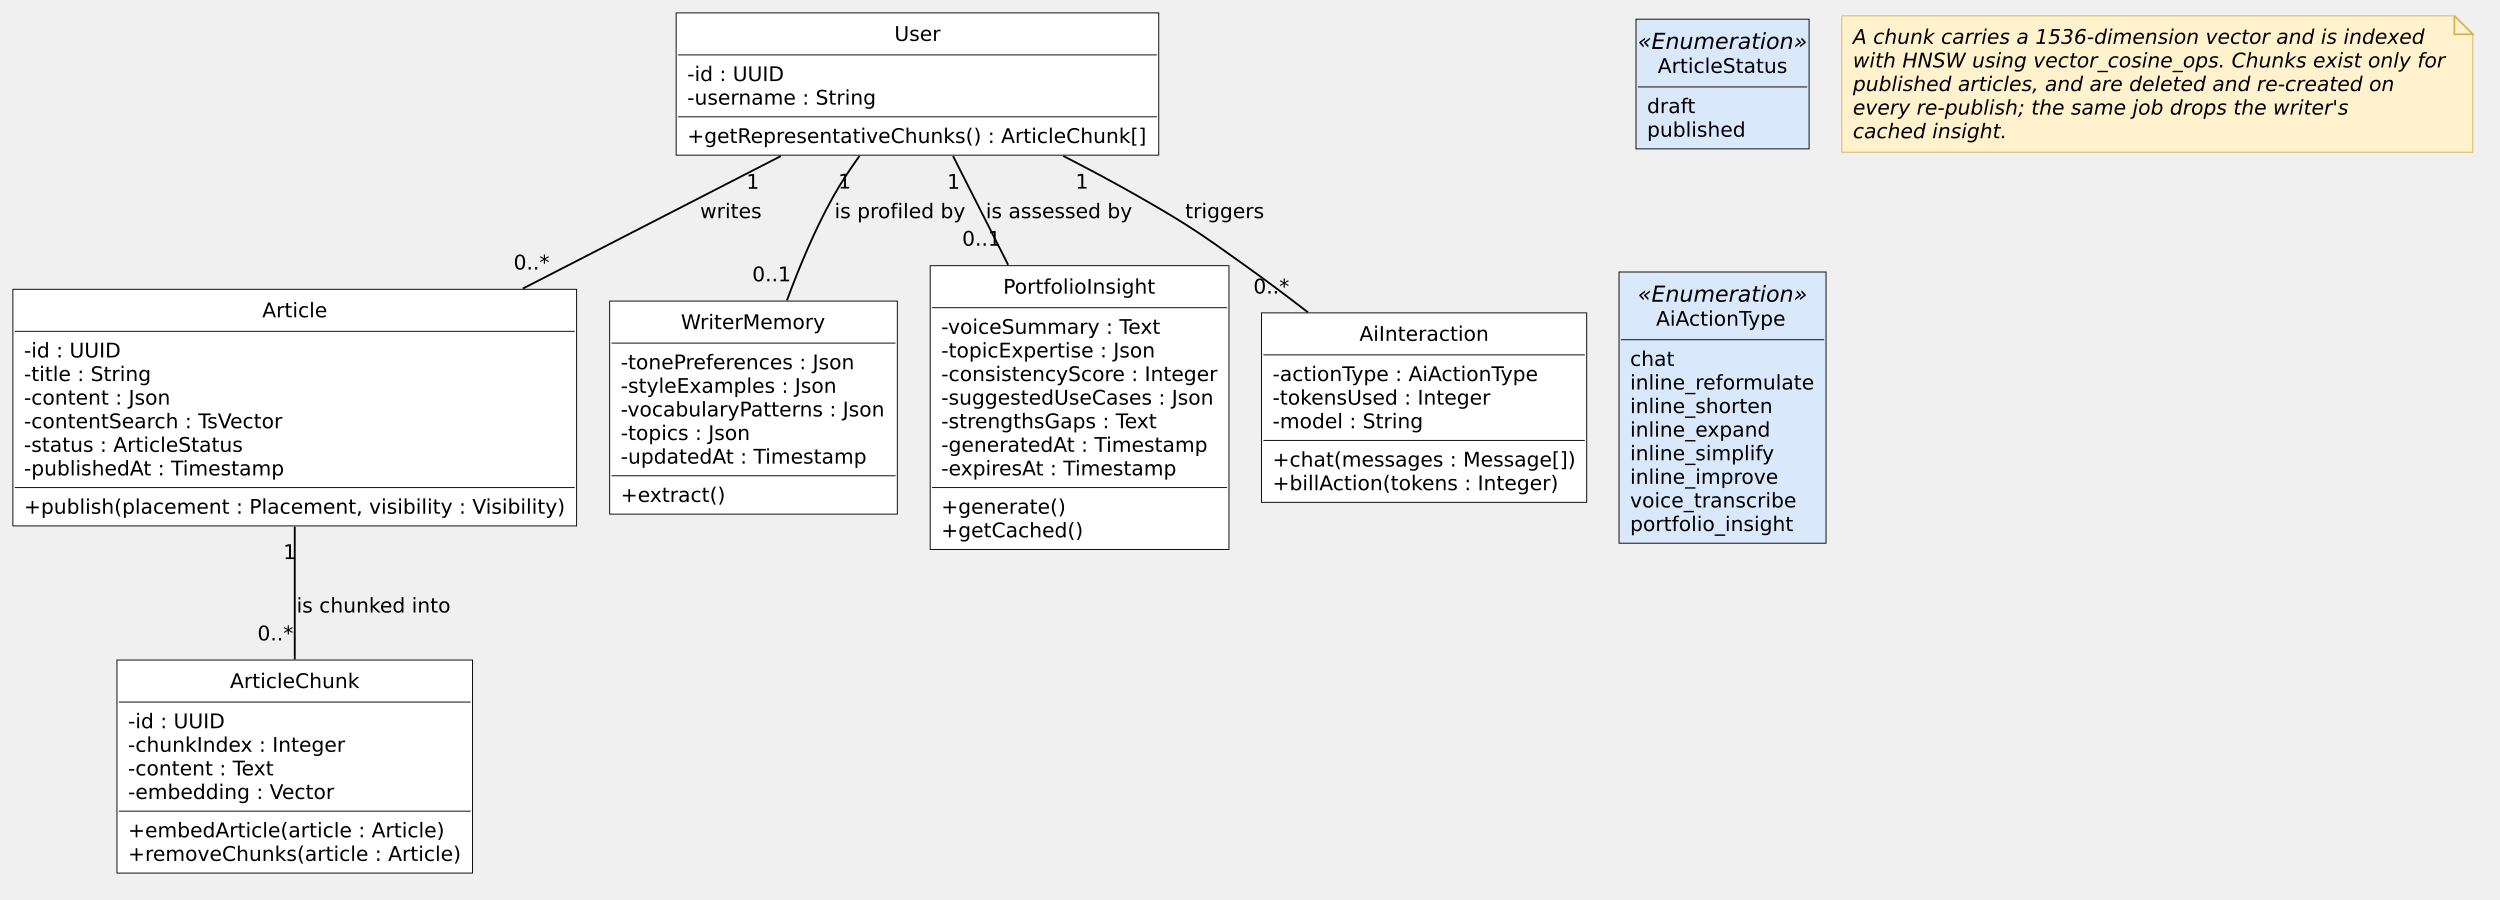
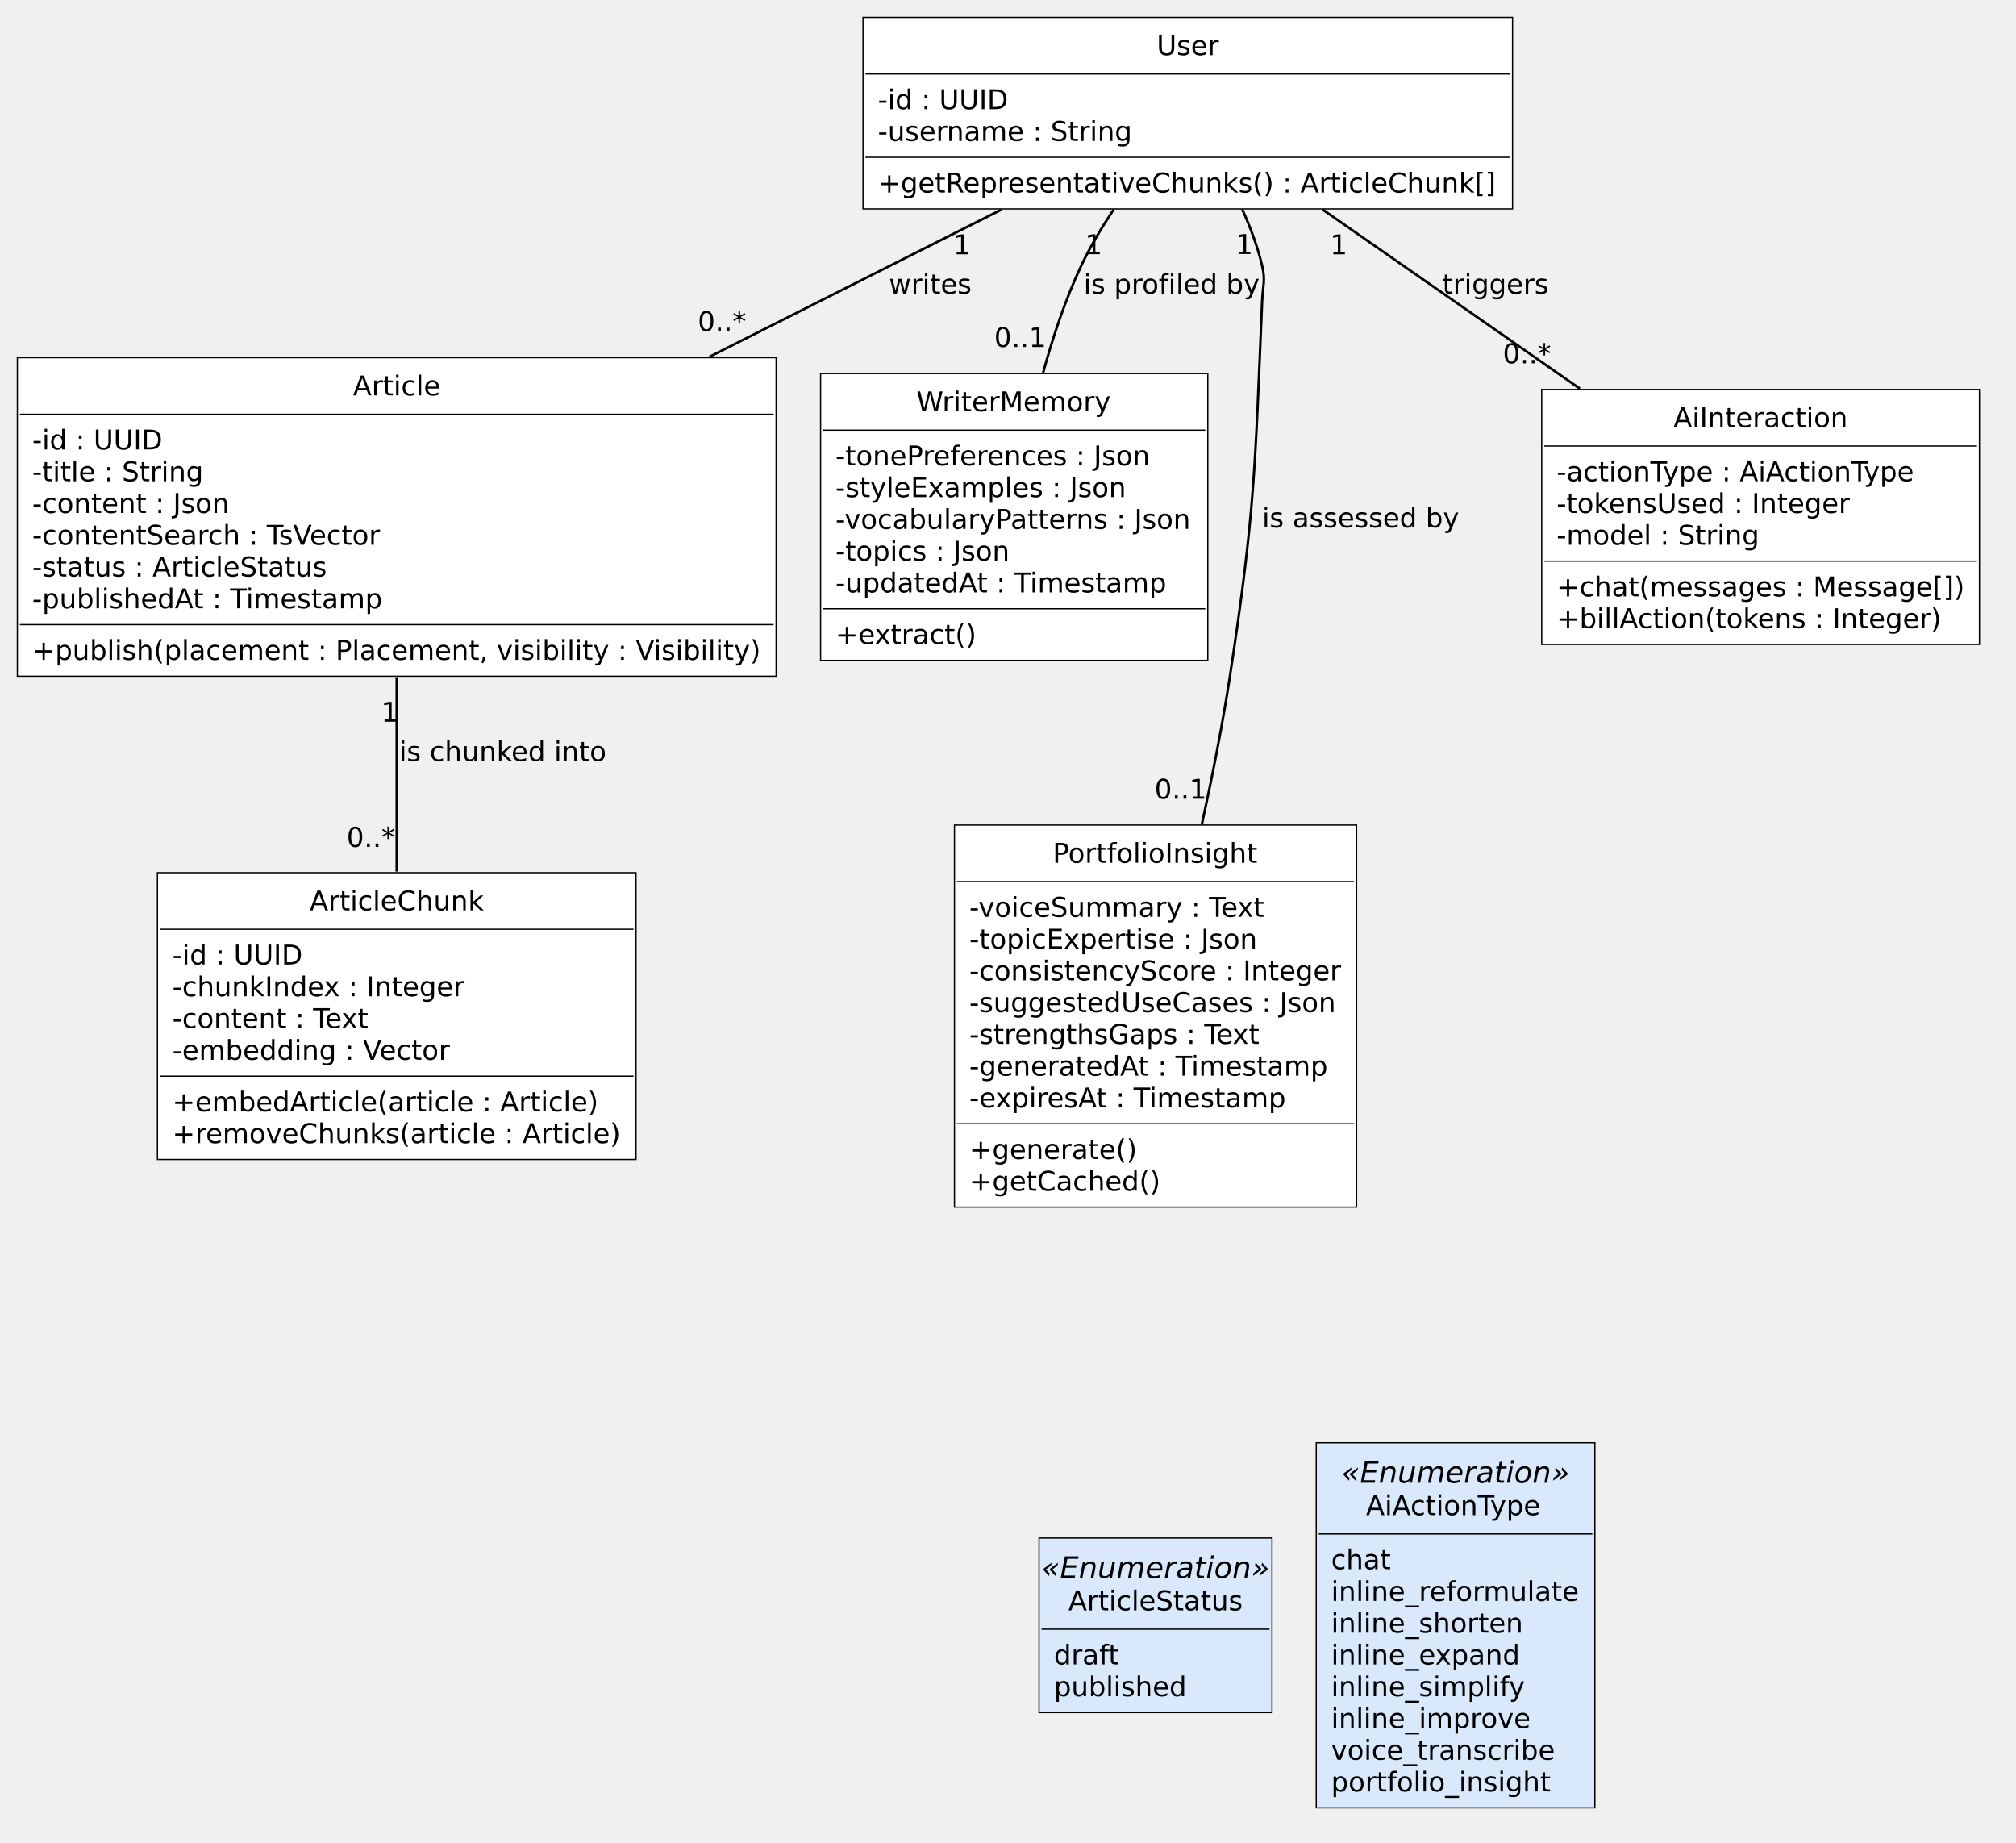
- <svg xmlns="http://www.w3.org/2000/svg" contentStyleType="text/css" data-diagram-type="CLASS" height="488px" preserveAspectRatio="none" style="width:1357px;height:488px;background:#FFFFFF;" version="1.1" viewBox="0 0 1357 488" width="1357px" zoomAndPan="magnify">
+ <svg xmlns="http://www.w3.org/2000/svg" contentStyleType="text/css" data-diagram-type="CLASS" height="743px" preserveAspectRatio="none" style="width:813px;height:743px;background:#FFFFFF;" version="1.1" viewBox="0 0 813 743" width="813px" zoomAndPan="magnify">
  <defs />
  <g>
    <g class="entity" data-qualified-name="User" data-source-line="8" id="ent0001">
-       <rect fill="#FFFFFF" height="77.219" style="stroke:#000000;stroke-width:0.5;" width="261.949" x="367.02" y="7" />
-       <text fill="#000000" font-family="DejaVu Sans" font-size="11" lengthAdjust="spacing" textLength="25.072" x="485.459" y="22.21">User</text>
-       <line style="stroke:#000000;stroke-width:0.5;" x1="368.02" x2="627.969" y1="29.805" y2="29.805" />
-       <text fill="#000000" font-family="DejaVu Sans" font-size="11" lengthAdjust="spacing" textLength="52.524" x="373.02" y="44.015">-id : UUID</text>
-       <text fill="#000000" font-family="DejaVu Sans" font-size="11" lengthAdjust="spacing" textLength="102.685" x="373.02" y="56.82">-username : String</text>
-       <line style="stroke:#000000;stroke-width:0.5;" x1="368.02" x2="627.969" y1="63.414" y2="63.414" />
-       <text fill="#000000" font-family="DejaVu Sans" font-size="11" lengthAdjust="spacing" textLength="249.949" x="373.02" y="77.624">+getRepresentativeChunks() : ArticleChunk[]</text>
+       <rect fill="#FFFFFF" height="77.219" style="stroke:#000000;stroke-width:0.5;" width="261.949" x="348.02" y="7" />
+       <text fill="#000000" font-family="DejaVu Sans" font-size="11" lengthAdjust="spacing" textLength="25.072" x="466.459" y="22.21">User</text>
+       <line style="stroke:#000000;stroke-width:0.5;" x1="349.02" x2="608.969" y1="29.805" y2="29.805" />
+       <text fill="#000000" font-family="DejaVu Sans" font-size="11" lengthAdjust="spacing" textLength="52.524" x="354.02" y="44.015">-id : UUID</text>
+       <text fill="#000000" font-family="DejaVu Sans" font-size="11" lengthAdjust="spacing" textLength="102.685" x="354.02" y="56.82">-username : String</text>
+       <line style="stroke:#000000;stroke-width:0.5;" x1="349.02" x2="608.969" y1="63.414" y2="63.414" />
+       <text fill="#000000" font-family="DejaVu Sans" font-size="11" lengthAdjust="spacing" textLength="249.949" x="354.02" y="77.624">+getRepresentativeChunks() : ArticleChunk[]</text>
    </g>
    <g class="entity" data-qualified-name="Article" data-source-line="13" id="ent0002">
-       <rect fill="#FFFFFF" height="128.438" style="stroke:#000000;stroke-width:0.5;" width="305.987" x="7" y="157.03" />
-       <text fill="#000000" font-family="DejaVu Sans" font-size="11" lengthAdjust="spacing" textLength="35.288" x="142.349" y="172.24">Article</text>
-       <line style="stroke:#000000;stroke-width:0.5;" x1="8" x2="311.987" y1="179.835" y2="179.835" />
-       <text fill="#000000" font-family="DejaVu Sans" font-size="11" lengthAdjust="spacing" textLength="52.524" x="13" y="194.045">-id : UUID</text>
-       <text fill="#000000" font-family="DejaVu Sans" font-size="11" lengthAdjust="spacing" textLength="69.002" x="13" y="206.85">-title : String</text>
-       <text fill="#000000" font-family="DejaVu Sans" font-size="11" lengthAdjust="spacing" textLength="79.46" x="13" y="219.655">-content : Json</text>
-       <text fill="#000000" font-family="DejaVu Sans" font-size="11" lengthAdjust="spacing" textLength="143.172" x="13" y="232.459">-contentSearch : TsVector</text>
-       <text fill="#000000" font-family="DejaVu Sans" font-size="11" lengthAdjust="spacing" textLength="118.809" x="13" y="245.264">-status : ArticleStatus</text>
-       <text fill="#000000" font-family="DejaVu Sans" font-size="11" lengthAdjust="spacing" textLength="141.749" x="13" y="258.069">-publishedAt : Timestamp</text>
-       <line style="stroke:#000000;stroke-width:0.5;" x1="8" x2="311.987" y1="264.663" y2="264.663" />
-       <text fill="#000000" font-family="DejaVu Sans" font-size="11" lengthAdjust="spacing" textLength="293.987" x="13" y="278.873">+publish(placement : Placement, visibility : Visibility)</text>
+       <rect fill="#FFFFFF" height="128.438" style="stroke:#000000;stroke-width:0.5;" width="305.987" x="7" y="144.21" />
+       <text fill="#000000" font-family="DejaVu Sans" font-size="11" lengthAdjust="spacing" textLength="35.288" x="142.349" y="159.42">Article</text>
+       <line style="stroke:#000000;stroke-width:0.5;" x1="8" x2="311.987" y1="167.015" y2="167.015" />
+       <text fill="#000000" font-family="DejaVu Sans" font-size="11" lengthAdjust="spacing" textLength="52.524" x="13" y="181.225">-id : UUID</text>
+       <text fill="#000000" font-family="DejaVu Sans" font-size="11" lengthAdjust="spacing" textLength="69.002" x="13" y="194.03">-title : String</text>
+       <text fill="#000000" font-family="DejaVu Sans" font-size="11" lengthAdjust="spacing" textLength="79.46" x="13" y="206.834">-content : Json</text>
+       <text fill="#000000" font-family="DejaVu Sans" font-size="11" lengthAdjust="spacing" textLength="143.172" x="13" y="219.639">-contentSearch : TsVector</text>
+       <text fill="#000000" font-family="DejaVu Sans" font-size="11" lengthAdjust="spacing" textLength="118.809" x="13" y="232.444">-status : ArticleStatus</text>
+       <text fill="#000000" font-family="DejaVu Sans" font-size="11" lengthAdjust="spacing" textLength="141.749" x="13" y="245.249">-publishedAt : Timestamp</text>
+       <line style="stroke:#000000;stroke-width:0.5;" x1="8" x2="311.987" y1="251.843" y2="251.843" />
+       <text fill="#000000" font-family="DejaVu Sans" font-size="11" lengthAdjust="spacing" textLength="293.987" x="13" y="266.053">+publish(placement : Placement, visibility : Visibility)</text>
    </g>
    <g class="entity" data-qualified-name="ArticleChunk" data-source-line="22" id="ent0003">
-       <rect fill="#FFFFFF" height="115.633" style="stroke:#000000;stroke-width:0.5;" width="193" x="63.49" y="358.27" />
-       <text fill="#000000" font-family="DejaVu Sans" font-size="11" lengthAdjust="spacing" textLength="70.254" x="124.863" y="373.48">ArticleChunk</text>
-       <line style="stroke:#000000;stroke-width:0.5;" x1="64.49" x2="255.49" y1="381.075" y2="381.075" />
-       <text fill="#000000" font-family="DejaVu Sans" font-size="11" lengthAdjust="spacing" textLength="52.524" x="69.49" y="395.285">-id : UUID</text>
-       <text fill="#000000" font-family="DejaVu Sans" font-size="11" lengthAdjust="spacing" textLength="118.046" x="69.49" y="408.09">-chunkIndex : Integer</text>
-       <text fill="#000000" font-family="DejaVu Sans" font-size="11" lengthAdjust="spacing" textLength="81.093" x="69.49" y="420.894">-content : Text</text>
-       <text fill="#000000" font-family="DejaVu Sans" font-size="11" lengthAdjust="spacing" textLength="112.782" x="69.49" y="433.699">-embedding : Vector</text>
-       <line style="stroke:#000000;stroke-width:0.5;" x1="64.49" x2="255.49" y1="440.293" y2="440.293" />
-       <text fill="#000000" font-family="DejaVu Sans" font-size="11" lengthAdjust="spacing" textLength="171.794" x="69.49" y="454.504">+embedArticle(article : Article)</text>
-       <text fill="#000000" font-family="DejaVu Sans" font-size="11" lengthAdjust="spacing" textLength="181" x="69.49" y="467.309">+removeChunks(article : Article)</text>
+       <rect fill="#FFFFFF" height="115.633" style="stroke:#000000;stroke-width:0.5;" width="193" x="63.49" y="351.86" />
+       <text fill="#000000" font-family="DejaVu Sans" font-size="11" lengthAdjust="spacing" textLength="70.254" x="124.863" y="367.07">ArticleChunk</text>
+       <line style="stroke:#000000;stroke-width:0.5;" x1="64.49" x2="255.49" y1="374.665" y2="374.665" />
+       <text fill="#000000" font-family="DejaVu Sans" font-size="11" lengthAdjust="spacing" textLength="52.524" x="69.49" y="388.875">-id : UUID</text>
+       <text fill="#000000" font-family="DejaVu Sans" font-size="11" lengthAdjust="spacing" textLength="118.046" x="69.49" y="401.68">-chunkIndex : Integer</text>
+       <text fill="#000000" font-family="DejaVu Sans" font-size="11" lengthAdjust="spacing" textLength="81.093" x="69.49" y="414.485">-content : Text</text>
+       <text fill="#000000" font-family="DejaVu Sans" font-size="11" lengthAdjust="spacing" textLength="112.782" x="69.49" y="427.289">-embedding : Vector</text>
+       <line style="stroke:#000000;stroke-width:0.5;" x1="64.49" x2="255.49" y1="433.883" y2="433.883" />
+       <text fill="#000000" font-family="DejaVu Sans" font-size="11" lengthAdjust="spacing" textLength="171.794" x="69.49" y="448.094">+embedArticle(article : Article)</text>
+       <text fill="#000000" font-family="DejaVu Sans" font-size="11" lengthAdjust="spacing" textLength="181" x="69.49" y="460.899">+removeChunks(article : Article)</text>
    </g>
    <g class="entity" data-qualified-name="WriterMemory" data-source-line="30" id="ent0004">
-       <rect fill="#FFFFFF" height="115.633" style="stroke:#000000;stroke-width:0.5;" width="156.149" x="330.92" y="163.43" />
-       <text fill="#000000" font-family="DejaVu Sans" font-size="11" lengthAdjust="spacing" textLength="78.794" x="369.598" y="178.64">WriterMemory</text>
-       <line style="stroke:#000000;stroke-width:0.5;" x1="331.92" x2="486.069" y1="186.235" y2="186.235" />
-       <text fill="#000000" font-family="DejaVu Sans" font-size="11" lengthAdjust="spacing" textLength="127.499" x="336.92" y="200.445">-tonePreferences : Json</text>
-       <text fill="#000000" font-family="DejaVu Sans" font-size="11" lengthAdjust="spacing" textLength="117.176" x="336.92" y="213.25">-styleExamples : Json</text>
-       <text fill="#000000" font-family="DejaVu Sans" font-size="11" lengthAdjust="spacing" textLength="144.149" x="336.92" y="226.054">-vocabularyPatterns : Json</text>
-       <text fill="#000000" font-family="DejaVu Sans" font-size="11" lengthAdjust="spacing" textLength="70.206" x="336.92" y="238.859">-topics : Json</text>
-       <text fill="#000000" font-family="DejaVu Sans" font-size="11" lengthAdjust="spacing" textLength="133.987" x="336.92" y="251.664">-updatedAt : Timestamp</text>
-       <line style="stroke:#000000;stroke-width:0.5;" x1="331.92" x2="486.069" y1="258.258" y2="258.258" />
-       <text fill="#000000" font-family="DejaVu Sans" font-size="11" lengthAdjust="spacing" textLength="57.014" x="336.92" y="272.469">+extract()</text>
+       <rect fill="#FFFFFF" height="115.633" style="stroke:#000000;stroke-width:0.5;" width="156.149" x="330.92" y="150.62" />
+       <text fill="#000000" font-family="DejaVu Sans" font-size="11" lengthAdjust="spacing" textLength="78.794" x="369.598" y="165.83">WriterMemory</text>
+       <line style="stroke:#000000;stroke-width:0.5;" x1="331.92" x2="486.069" y1="173.425" y2="173.425" />
+       <text fill="#000000" font-family="DejaVu Sans" font-size="11" lengthAdjust="spacing" textLength="127.499" x="336.92" y="187.635">-tonePreferences : Json</text>
+       <text fill="#000000" font-family="DejaVu Sans" font-size="11" lengthAdjust="spacing" textLength="117.176" x="336.92" y="200.44">-styleExamples : Json</text>
+       <text fill="#000000" font-family="DejaVu Sans" font-size="11" lengthAdjust="spacing" textLength="144.149" x="336.92" y="213.244">-vocabularyPatterns : Json</text>
+       <text fill="#000000" font-family="DejaVu Sans" font-size="11" lengthAdjust="spacing" textLength="70.206" x="336.92" y="226.049">-topics : Json</text>
+       <text fill="#000000" font-family="DejaVu Sans" font-size="11" lengthAdjust="spacing" textLength="133.987" x="336.92" y="238.854">-updatedAt : Timestamp</text>
+       <line style="stroke:#000000;stroke-width:0.5;" x1="331.92" x2="486.069" y1="245.448" y2="245.448" />
+       <text fill="#000000" font-family="DejaVu Sans" font-size="11" lengthAdjust="spacing" textLength="57.014" x="336.92" y="259.659">+extract()</text>
    </g>
    <g class="entity" data-qualified-name="PortfolioInsight" data-source-line="38" id="ent0005">
-       <rect fill="#FFFFFF" height="154.047" style="stroke:#000000;stroke-width:0.5;" width="162.165" x="504.91" y="144.22" />
-       <text fill="#000000" font-family="DejaVu Sans" font-size="11" lengthAdjust="spacing" textLength="82.914" x="544.536" y="159.43">PortfolioInsight</text>
-       <line style="stroke:#000000;stroke-width:0.5;" x1="505.91" x2="666.075" y1="167.025" y2="167.025" />
-       <text fill="#000000" font-family="DejaVu Sans" font-size="11" lengthAdjust="spacing" textLength="121.247" x="510.91" y="181.235">-voiceSummary : Text</text>
-       <text fill="#000000" font-family="DejaVu Sans" font-size="11" lengthAdjust="spacing" textLength="116.075" x="510.91" y="194.04">-topicExpertise : Json</text>
-       <text fill="#000000" font-family="DejaVu Sans" font-size="11" lengthAdjust="spacing" textLength="150.165" x="510.91" y="206.845">-consistencyScore : Integer</text>
-       <text fill="#000000" font-family="DejaVu Sans" font-size="11" lengthAdjust="spacing" textLength="147.775" x="510.91" y="219.649">-suggestedUseCases : Json</text>
-       <text fill="#000000" font-family="DejaVu Sans" font-size="11" lengthAdjust="spacing" textLength="119.26" x="510.91" y="232.454">-strengthsGaps : Text</text>
-       <text fill="#000000" font-family="DejaVu Sans" font-size="11" lengthAdjust="spacing" textLength="145.062" x="510.91" y="245.259">-generatedAt : Timestamp</text>
-       <text fill="#000000" font-family="DejaVu Sans" font-size="11" lengthAdjust="spacing" textLength="128.584" x="510.91" y="258.063">-expiresAt : Timestamp</text>
-       <line style="stroke:#000000;stroke-width:0.5;" x1="505.91" x2="666.075" y1="264.658" y2="264.658" />
-       <text fill="#000000" font-family="DejaVu Sans" font-size="11" lengthAdjust="spacing" textLength="67.633" x="510.91" y="278.868">+generate()</text>
-       <text fill="#000000" font-family="DejaVu Sans" font-size="11" lengthAdjust="spacing" textLength="77.054" x="510.91" y="291.673">+getCached()</text>
+       <rect fill="#FFFFFF" height="154.047" style="stroke:#000000;stroke-width:0.5;" width="162.165" x="384.91" y="332.65" />
+       <text fill="#000000" font-family="DejaVu Sans" font-size="11" lengthAdjust="spacing" textLength="82.914" x="424.536" y="347.86">PortfolioInsight</text>
+       <line style="stroke:#000000;stroke-width:0.5;" x1="385.91" x2="546.075" y1="355.455" y2="355.455" />
+       <text fill="#000000" font-family="DejaVu Sans" font-size="11" lengthAdjust="spacing" textLength="121.247" x="390.91" y="369.665">-voiceSummary : Text</text>
+       <text fill="#000000" font-family="DejaVu Sans" font-size="11" lengthAdjust="spacing" textLength="116.075" x="390.91" y="382.47">-topicExpertise : Json</text>
+       <text fill="#000000" font-family="DejaVu Sans" font-size="11" lengthAdjust="spacing" textLength="150.165" x="390.91" y="395.274">-consistencyScore : Integer</text>
+       <text fill="#000000" font-family="DejaVu Sans" font-size="11" lengthAdjust="spacing" textLength="147.775" x="390.91" y="408.079">-suggestedUseCases : Json</text>
+       <text fill="#000000" font-family="DejaVu Sans" font-size="11" lengthAdjust="spacing" textLength="119.26" x="390.91" y="420.884">-strengthsGaps : Text</text>
+       <text fill="#000000" font-family="DejaVu Sans" font-size="11" lengthAdjust="spacing" textLength="145.062" x="390.91" y="433.689">-generatedAt : Timestamp</text>
+       <text fill="#000000" font-family="DejaVu Sans" font-size="11" lengthAdjust="spacing" textLength="128.584" x="390.91" y="446.493">-expiresAt : Timestamp</text>
+       <line style="stroke:#000000;stroke-width:0.5;" x1="385.91" x2="546.075" y1="453.087" y2="453.087" />
+       <text fill="#000000" font-family="DejaVu Sans" font-size="11" lengthAdjust="spacing" textLength="67.633" x="390.91" y="467.298">+generate()</text>
+       <text fill="#000000" font-family="DejaVu Sans" font-size="11" lengthAdjust="spacing" textLength="77.054" x="390.91" y="480.103">+getCached()</text>
    </g>
    <g class="entity" data-qualified-name="AiInteraction" data-source-line="49" id="ent0006">
-       <rect fill="#FFFFFF" height="102.828" style="stroke:#000000;stroke-width:0.5;" width="176.533" x="684.73" y="169.83" />
-       <text fill="#000000" font-family="DejaVu Sans" font-size="11" lengthAdjust="spacing" textLength="70.259" x="737.867" y="185.04">AiInteraction</text>
-       <line style="stroke:#000000;stroke-width:0.5;" x1="685.73" x2="860.263" y1="192.635" y2="192.635" />
-       <text fill="#000000" font-family="DejaVu Sans" font-size="11" lengthAdjust="spacing" textLength="147.71" x="690.73" y="206.845">-actionType : AiActionType</text>
-       <text fill="#000000" font-family="DejaVu Sans" font-size="11" lengthAdjust="spacing" textLength="118.653" x="690.73" y="219.65">-tokensUsed : Integer</text>
-       <text fill="#000000" font-family="DejaVu Sans" font-size="11" lengthAdjust="spacing" textLength="81.748" x="690.73" y="232.454">-model : String</text>
-       <line style="stroke:#000000;stroke-width:0.5;" x1="685.73" x2="860.263" y1="239.049" y2="239.049" />
-       <text fill="#000000" font-family="DejaVu Sans" font-size="11" lengthAdjust="spacing" textLength="164.533" x="690.73" y="253.259">+chat(messages : Message[])</text>
-       <text fill="#000000" font-family="DejaVu Sans" font-size="11" lengthAdjust="spacing" textLength="155.746" x="690.73" y="266.064">+billAction(tokens : Integer)</text>
+       <rect fill="#FFFFFF" height="102.828" style="stroke:#000000;stroke-width:0.5;" width="176.533" x="621.73" y="157.02" />
+       <text fill="#000000" font-family="DejaVu Sans" font-size="11" lengthAdjust="spacing" textLength="70.259" x="674.867" y="172.23">AiInteraction</text>
+       <line style="stroke:#000000;stroke-width:0.5;" x1="622.73" x2="797.263" y1="179.825" y2="179.825" />
+       <text fill="#000000" font-family="DejaVu Sans" font-size="11" lengthAdjust="spacing" textLength="147.71" x="627.73" y="194.035">-actionType : AiActionType</text>
+       <text fill="#000000" font-family="DejaVu Sans" font-size="11" lengthAdjust="spacing" textLength="118.653" x="627.73" y="206.84">-tokensUsed : Integer</text>
+       <text fill="#000000" font-family="DejaVu Sans" font-size="11" lengthAdjust="spacing" textLength="81.748" x="627.73" y="219.644">-model : String</text>
+       <line style="stroke:#000000;stroke-width:0.5;" x1="622.73" x2="797.263" y1="226.239" y2="226.239" />
+       <text fill="#000000" font-family="DejaVu Sans" font-size="11" lengthAdjust="spacing" textLength="164.533" x="627.73" y="240.449">+chat(messages : Message[])</text>
+       <text fill="#000000" font-family="DejaVu Sans" font-size="11" lengthAdjust="spacing" textLength="155.746" x="627.73" y="253.254">+billAction(tokens : Integer)</text>
    </g>
    <g class="entity" data-qualified-name="ArticleStatus" data-source-line="57" id="ent0007">
-       <rect fill="#DAE8FC" height="70.383" style="stroke:#000000;stroke-width:0.5;" width="93.951" x="888.02" y="10.42" />
-       <text fill="#000000" font-family="DejaVu Sans" font-size="12" font-style="italic" lengthAdjust="spacing" textLength="91.951" x="889.02" y="26.559">«Enumeration»</text>
-       <text fill="#000000" font-family="DejaVu Sans" font-size="11" lengthAdjust="spacing" textLength="70.34" x="899.826" y="39.599">ArticleStatus</text>
-       <line style="stroke:#000000;stroke-width:0.5;" x1="889.02" x2="980.971" y1="47.193" y2="47.193" />
-       <text fill="#000000" font-family="DejaVu Sans" font-size="11" lengthAdjust="spacing" textLength="26.431" x="894.02" y="61.404">draft</text>
-       <text fill="#000000" font-family="DejaVu Sans" font-size="11" lengthAdjust="spacing" textLength="53.502" x="894.02" y="74.209">published</text>
+       <rect fill="#DAE8FC" height="70.383" style="stroke:#000000;stroke-width:0.5;" width="93.951" x="419.02" y="620.11" />
+       <text fill="#000000" font-family="DejaVu Sans" font-size="12" font-style="italic" lengthAdjust="spacing" textLength="91.951" x="420.02" y="636.249">«Enumeration»</text>
+       <text fill="#000000" font-family="DejaVu Sans" font-size="11" lengthAdjust="spacing" textLength="70.34" x="430.826" y="649.289">ArticleStatus</text>
+       <line style="stroke:#000000;stroke-width:0.5;" x1="420.02" x2="511.971" y1="656.883" y2="656.883" />
+       <text fill="#000000" font-family="DejaVu Sans" font-size="11" lengthAdjust="spacing" textLength="26.431" x="425.02" y="671.094">draft</text>
+       <text fill="#000000" font-family="DejaVu Sans" font-size="11" lengthAdjust="spacing" textLength="53.502" x="425.02" y="683.899">published</text>
    </g>
    <g class="entity" data-qualified-name="AiActionType" data-source-line="61" id="ent0008">
-       <rect fill="#DAE8FC" height="147.211" style="stroke:#000000;stroke-width:0.5;" width="112.359" x="878.81" y="147.64" />
-       <text fill="#000000" font-family="DejaVu Sans" font-size="12" font-style="italic" lengthAdjust="spacing" textLength="91.951" x="889.014" y="163.779">«Enumeration»</text>
-       <text fill="#000000" font-family="DejaVu Sans" font-size="11" lengthAdjust="spacing" textLength="72.204" x="898.888" y="176.819">AiActionType</text>
-       <line style="stroke:#000000;stroke-width:0.5;" x1="879.81" x2="990.169" y1="184.413" y2="184.413" />
-       <text fill="#000000" font-family="DejaVu Sans" font-size="11" lengthAdjust="spacing" textLength="24.073" x="884.81" y="198.624">chat</text>
-       <text fill="#000000" font-family="DejaVu Sans" font-size="11" lengthAdjust="spacing" textLength="100.359" x="884.81" y="211.429">inline_reformulate</text>
-       <text fill="#000000" font-family="DejaVu Sans" font-size="11" lengthAdjust="spacing" textLength="77.387" x="884.81" y="224.233">inline_shorten</text>
-       <text fill="#000000" font-family="DejaVu Sans" font-size="11" lengthAdjust="spacing" textLength="76.334" x="884.81" y="237.038">inline_expand</text>
-       <text fill="#000000" font-family="DejaVu Sans" font-size="11" lengthAdjust="spacing" textLength="78.359" x="884.81" y="249.843">inline_simplify</text>
-       <text fill="#000000" font-family="DejaVu Sans" font-size="11" lengthAdjust="spacing" textLength="80.663" x="884.81" y="262.647">inline_improve</text>
-       <text fill="#000000" font-family="DejaVu Sans" font-size="11" lengthAdjust="spacing" textLength="90.267" x="884.81" y="275.452">voice_transcribe</text>
-       <text fill="#000000" font-family="DejaVu Sans" font-size="11" lengthAdjust="spacing" textLength="88.575" x="884.81" y="288.257">portfolio_insight</text>
-     </g>
-     <g class="entity" data-qualified-name="N1" data-source-line="79" id="ent0014">
-       <path d="M999.75,8.6 L999.75,82.623 L1342.237,82.623 L1342.237,18.6 L1332.237,8.6 L999.75,8.6" fill="#FFF2CC" style="stroke:#D6B656;stroke-width:0.5;" />
-       <path d="M1332.237,8.6 L1332.237,18.6 L1342.237,18.6 L1332.237,8.6" fill="#FFF2CC" style="stroke:#D6B656;stroke-width:1;" />
-       <text fill="#000000" font-family="DejaVu Sans" font-size="11" font-style="italic" lengthAdjust="spacing" textLength="310.315" x="1005.75" y="23.81">A chunk carries a 1536-dimension vector and is indexed</text>
-       <text fill="#000000" font-family="DejaVu Sans" font-size="11" font-style="italic" lengthAdjust="spacing" textLength="321.487" x="1005.75" y="36.615">with HNSW using vector_cosine_ops. Chunks exist only for</text>
-       <text fill="#000000" font-family="DejaVu Sans" font-size="11" font-style="italic" lengthAdjust="spacing" textLength="293.869" x="1005.75" y="49.42">published articles, and are deleted and re-created on</text>
-       <text fill="#000000" font-family="DejaVu Sans" font-size="11" font-style="italic" lengthAdjust="spacing" textLength="268.979" x="1005.75" y="62.224">every re-publish; the same job drops the writer's</text>
-       <text fill="#000000" font-family="DejaVu Sans" font-size="11" font-style="italic" lengthAdjust="spacing" textLength="83.633" x="1005.75" y="75.029">cached insight.</text>
+       <rect fill="#DAE8FC" height="147.211" style="stroke:#000000;stroke-width:0.5;" width="112.359" x="530.81" y="581.7" />
+       <text fill="#000000" font-family="DejaVu Sans" font-size="12" font-style="italic" lengthAdjust="spacing" textLength="91.951" x="541.014" y="597.839">«Enumeration»</text>
+       <text fill="#000000" font-family="DejaVu Sans" font-size="11" lengthAdjust="spacing" textLength="72.204" x="550.888" y="610.879">AiActionType</text>
+       <line style="stroke:#000000;stroke-width:0.5;" x1="531.81" x2="642.169" y1="618.473" y2="618.473" />
+       <text fill="#000000" font-family="DejaVu Sans" font-size="11" lengthAdjust="spacing" textLength="24.073" x="536.81" y="632.684">chat</text>
+       <text fill="#000000" font-family="DejaVu Sans" font-size="11" lengthAdjust="spacing" textLength="100.359" x="536.81" y="645.489">inline_reformulate</text>
+       <text fill="#000000" font-family="DejaVu Sans" font-size="11" lengthAdjust="spacing" textLength="77.387" x="536.81" y="658.293">inline_shorten</text>
+       <text fill="#000000" font-family="DejaVu Sans" font-size="11" lengthAdjust="spacing" textLength="76.334" x="536.81" y="671.098">inline_expand</text>
+       <text fill="#000000" font-family="DejaVu Sans" font-size="11" lengthAdjust="spacing" textLength="78.359" x="536.81" y="683.903">inline_simplify</text>
+       <text fill="#000000" font-family="DejaVu Sans" font-size="11" lengthAdjust="spacing" textLength="80.663" x="536.81" y="696.707">inline_improve</text>
+       <text fill="#000000" font-family="DejaVu Sans" font-size="11" lengthAdjust="spacing" textLength="90.267" x="536.81" y="709.512">voice_transcribe</text>
+       <text fill="#000000" font-family="DejaVu Sans" font-size="11" lengthAdjust="spacing" textLength="88.575" x="536.81" y="722.317">portfolio_insight</text>
    </g>
    <g class="link" data-entity-1="ent0001" data-entity-2="ent0002" data-link-type="association" data-source-line="72" id="lnk9">
-       <path codeLine="72" d="M423.82,84.72 C382.81,105.78 330.8,132.5 283.81,156.64" fill="none" id="User-Article" style="stroke:#000000;stroke-width:1;" />
-       <text fill="#000000" font-family="DejaVu Sans" font-size="11" lengthAdjust="spacing" textLength="33.387" x="380.02" y="118.43">writes</text>
-       <text fill="#000000" font-family="DejaVu Sans" font-size="11" lengthAdjust="spacing" textLength="6.998" x="405.121" y="102.469">1</text>
-       <text fill="#000000" font-family="DejaVu Sans" font-size="11" lengthAdjust="spacing" textLength="19.492" x="278.772" y="146.294">0..*</text>
+       <path codeLine="72" d="M403.8,84.52 C368.71,102.21 325.98,123.75 286.15,143.83" fill="none" id="User-Article" style="stroke:#000000;stroke-width:1;" />
+       <text fill="#000000" font-family="DejaVu Sans" font-size="11" lengthAdjust="spacing" textLength="33.387" x="358.45" y="118.42">writes</text>
+       <text fill="#000000" font-family="DejaVu Sans" font-size="11" lengthAdjust="spacing" textLength="6.998" x="384.446" y="102.519">1</text>
+       <text fill="#000000" font-family="DejaVu Sans" font-size="11" lengthAdjust="spacing" textLength="19.492" x="281.397" y="133.485">0..*</text>
    </g>
    <g class="link" data-entity-1="ent0002" data-entity-2="ent0003" data-link-type="association" data-source-line="73" id="lnk10">
-       <path codeLine="73" d="M159.99,285.92 C159.99,309.18 159.99,335.32 159.99,357.97" fill="none" id="Article-ArticleChunk" style="stroke:#000000;stroke-width:1;" />
-       <text fill="#000000" font-family="DejaVu Sans" font-size="11" lengthAdjust="spacing" textLength="83.934" x="160.99" y="332.48">is chunked into</text>
-       <text fill="#000000" font-family="DejaVu Sans" font-size="11" lengthAdjust="spacing" textLength="6.998" x="153.732" y="303.46">1</text>
-       <text fill="#000000" font-family="DejaVu Sans" font-size="11" lengthAdjust="spacing" textLength="19.492" x="139.746" y="347.619">0..*</text>
+       <path codeLine="73" d="M159.99,273.02 C159.99,298.19 159.99,326.91 159.99,351.42" fill="none" id="Article-ArticleChunk" style="stroke:#000000;stroke-width:1;" />
+       <text fill="#000000" font-family="DejaVu Sans" font-size="11" lengthAdjust="spacing" textLength="83.934" x="160.99" y="306.86">is chunked into</text>
+       <text fill="#000000" font-family="DejaVu Sans" font-size="11" lengthAdjust="spacing" textLength="6.998" x="153.716" y="290.995">1</text>
+       <text fill="#000000" font-family="DejaVu Sans" font-size="11" lengthAdjust="spacing" textLength="19.492" x="139.804" y="341.449">0..*</text>
    </g>
    <g class="link" data-entity-1="ent0001" data-entity-2="ent0004" data-link-type="association" data-source-line="74" id="lnk11">
-       <path codeLine="74" d="M466.58,84.61 C461.33,91.87 456.22,99.6 451.99,107.22 C442.32,124.66 433.9,144.72 427.15,163.06" fill="none" id="User-WriterMemory" style="stroke:#000000;stroke-width:1;" />
-       <text fill="#000000" font-family="DejaVu Sans" font-size="11" lengthAdjust="spacing" textLength="71.242" x="452.99" y="118.43">is profiled by</text>
-       <text fill="#000000" font-family="DejaVu Sans" font-size="11" lengthAdjust="spacing" textLength="6.998" x="454.963" y="102.34">1</text>
-       <text fill="#000000" font-family="DejaVu Sans" font-size="11" lengthAdjust="spacing" textLength="20.99" x="408.312" y="152.7">0..1</text>
+       <path codeLine="74" d="M449.09,84.48 C444.24,91.75 439.62,99.51 435.99,107.21 C429.66,120.66 424.6,135.85 420.66,150.26" fill="none" id="User-WriterMemory" style="stroke:#000000;stroke-width:1;" />
+       <text fill="#000000" font-family="DejaVu Sans" font-size="11" lengthAdjust="spacing" textLength="71.242" x="436.99" y="118.42">is profiled by</text>
+       <text fill="#000000" font-family="DejaVu Sans" font-size="11" lengthAdjust="spacing" textLength="6.998" x="437.52" y="102.472">1</text>
+       <text fill="#000000" font-family="DejaVu Sans" font-size="11" lengthAdjust="spacing" textLength="20.99" x="400.95" y="139.901">0..1</text>
    </g>
    <g class="link" data-entity-1="ent0001" data-entity-2="ent0005" data-link-type="association" data-source-line="75" id="lnk12">
-       <path codeLine="75" d="M517.31,84.72 C526.11,102.09 536.86,123.3 547.22,143.74" fill="none" id="User-PortfolioInsight" style="stroke:#000000;stroke-width:1;" />
-       <text fill="#000000" font-family="DejaVu Sans" font-size="11" lengthAdjust="spacing" textLength="79.455" x="535.11" y="118.43">is assessed by</text>
-       <text fill="#000000" font-family="DejaVu Sans" font-size="11" lengthAdjust="spacing" textLength="6.998" x="514.095" y="102.469">1</text>
-       <text fill="#000000" font-family="DejaVu Sans" font-size="11" lengthAdjust="spacing" textLength="20.99" x="522.241" y="133.381">0..1</text>
+       <path codeLine="75" d="M500.97,84.41 C504.29,91.75 507.2,99.56 508.99,107.21 C510.41,113.27 509.26,115 508.99,121.21 C506.1,188.71 506.18,205.87 495.99,272.65 C493.02,292.14 488.9,313 484.67,332.39" fill="none" id="User-PortfolioInsight" style="stroke:#000000;stroke-width:1;" />
+       <text fill="#000000" font-family="DejaVu Sans" font-size="11" lengthAdjust="spacing" textLength="79.455" x="508.96" y="212.64">is assessed by</text>
+       <text fill="#000000" font-family="DejaVu Sans" font-size="11" lengthAdjust="spacing" textLength="6.998" x="498.317" y="102.39">1</text>
+       <text fill="#000000" font-family="DejaVu Sans" font-size="11" lengthAdjust="spacing" textLength="20.99" x="465.616" y="322.053">0..1</text>
    </g>
    <g class="link" data-entity-1="ent0001" data-entity-2="ent0006" data-link-type="association" data-source-line="76" id="lnk13">
-       <path codeLine="76" d="M577.1,84.64 C591.2,91.87 605.64,99.57 618.99,107.22 C645.2,122.23 651.42,126.67 675.99,144.22 C687.14,152.18 698.77,160.91 709.95,169.53" fill="none" id="User-AiInteraction" style="stroke:#000000;stroke-width:1;" />
-       <text fill="#000000" font-family="DejaVu Sans" font-size="11" lengthAdjust="spacing" textLength="42.877" x="643.31" y="118.43">triggers</text>
-       <text fill="#000000" font-family="DejaVu Sans" font-size="11" lengthAdjust="spacing" textLength="6.998" x="583.788" y="102.375">1</text>
-       <text fill="#000000" font-family="DejaVu Sans" font-size="11" lengthAdjust="spacing" textLength="19.492" x="680.331" y="159.323">0..*</text>
+       <path codeLine="76" d="M533.44,84.52 C564.39,106.06 603.54,133.32 637.11,156.69" fill="none" id="User-AiInteraction" style="stroke:#000000;stroke-width:1;" />
+       <text fill="#000000" font-family="DejaVu Sans" font-size="11" lengthAdjust="spacing" textLength="42.877" x="581.66" y="118.42">triggers</text>
+       <text fill="#000000" font-family="DejaVu Sans" font-size="11" lengthAdjust="spacing" textLength="6.998" x="536.368" y="102.519">1</text>
+       <text fill="#000000" font-family="DejaVu Sans" font-size="11" lengthAdjust="spacing" textLength="19.492" x="606.046" y="146.478">0..*</text>
    </g>
  </g>
</svg>
